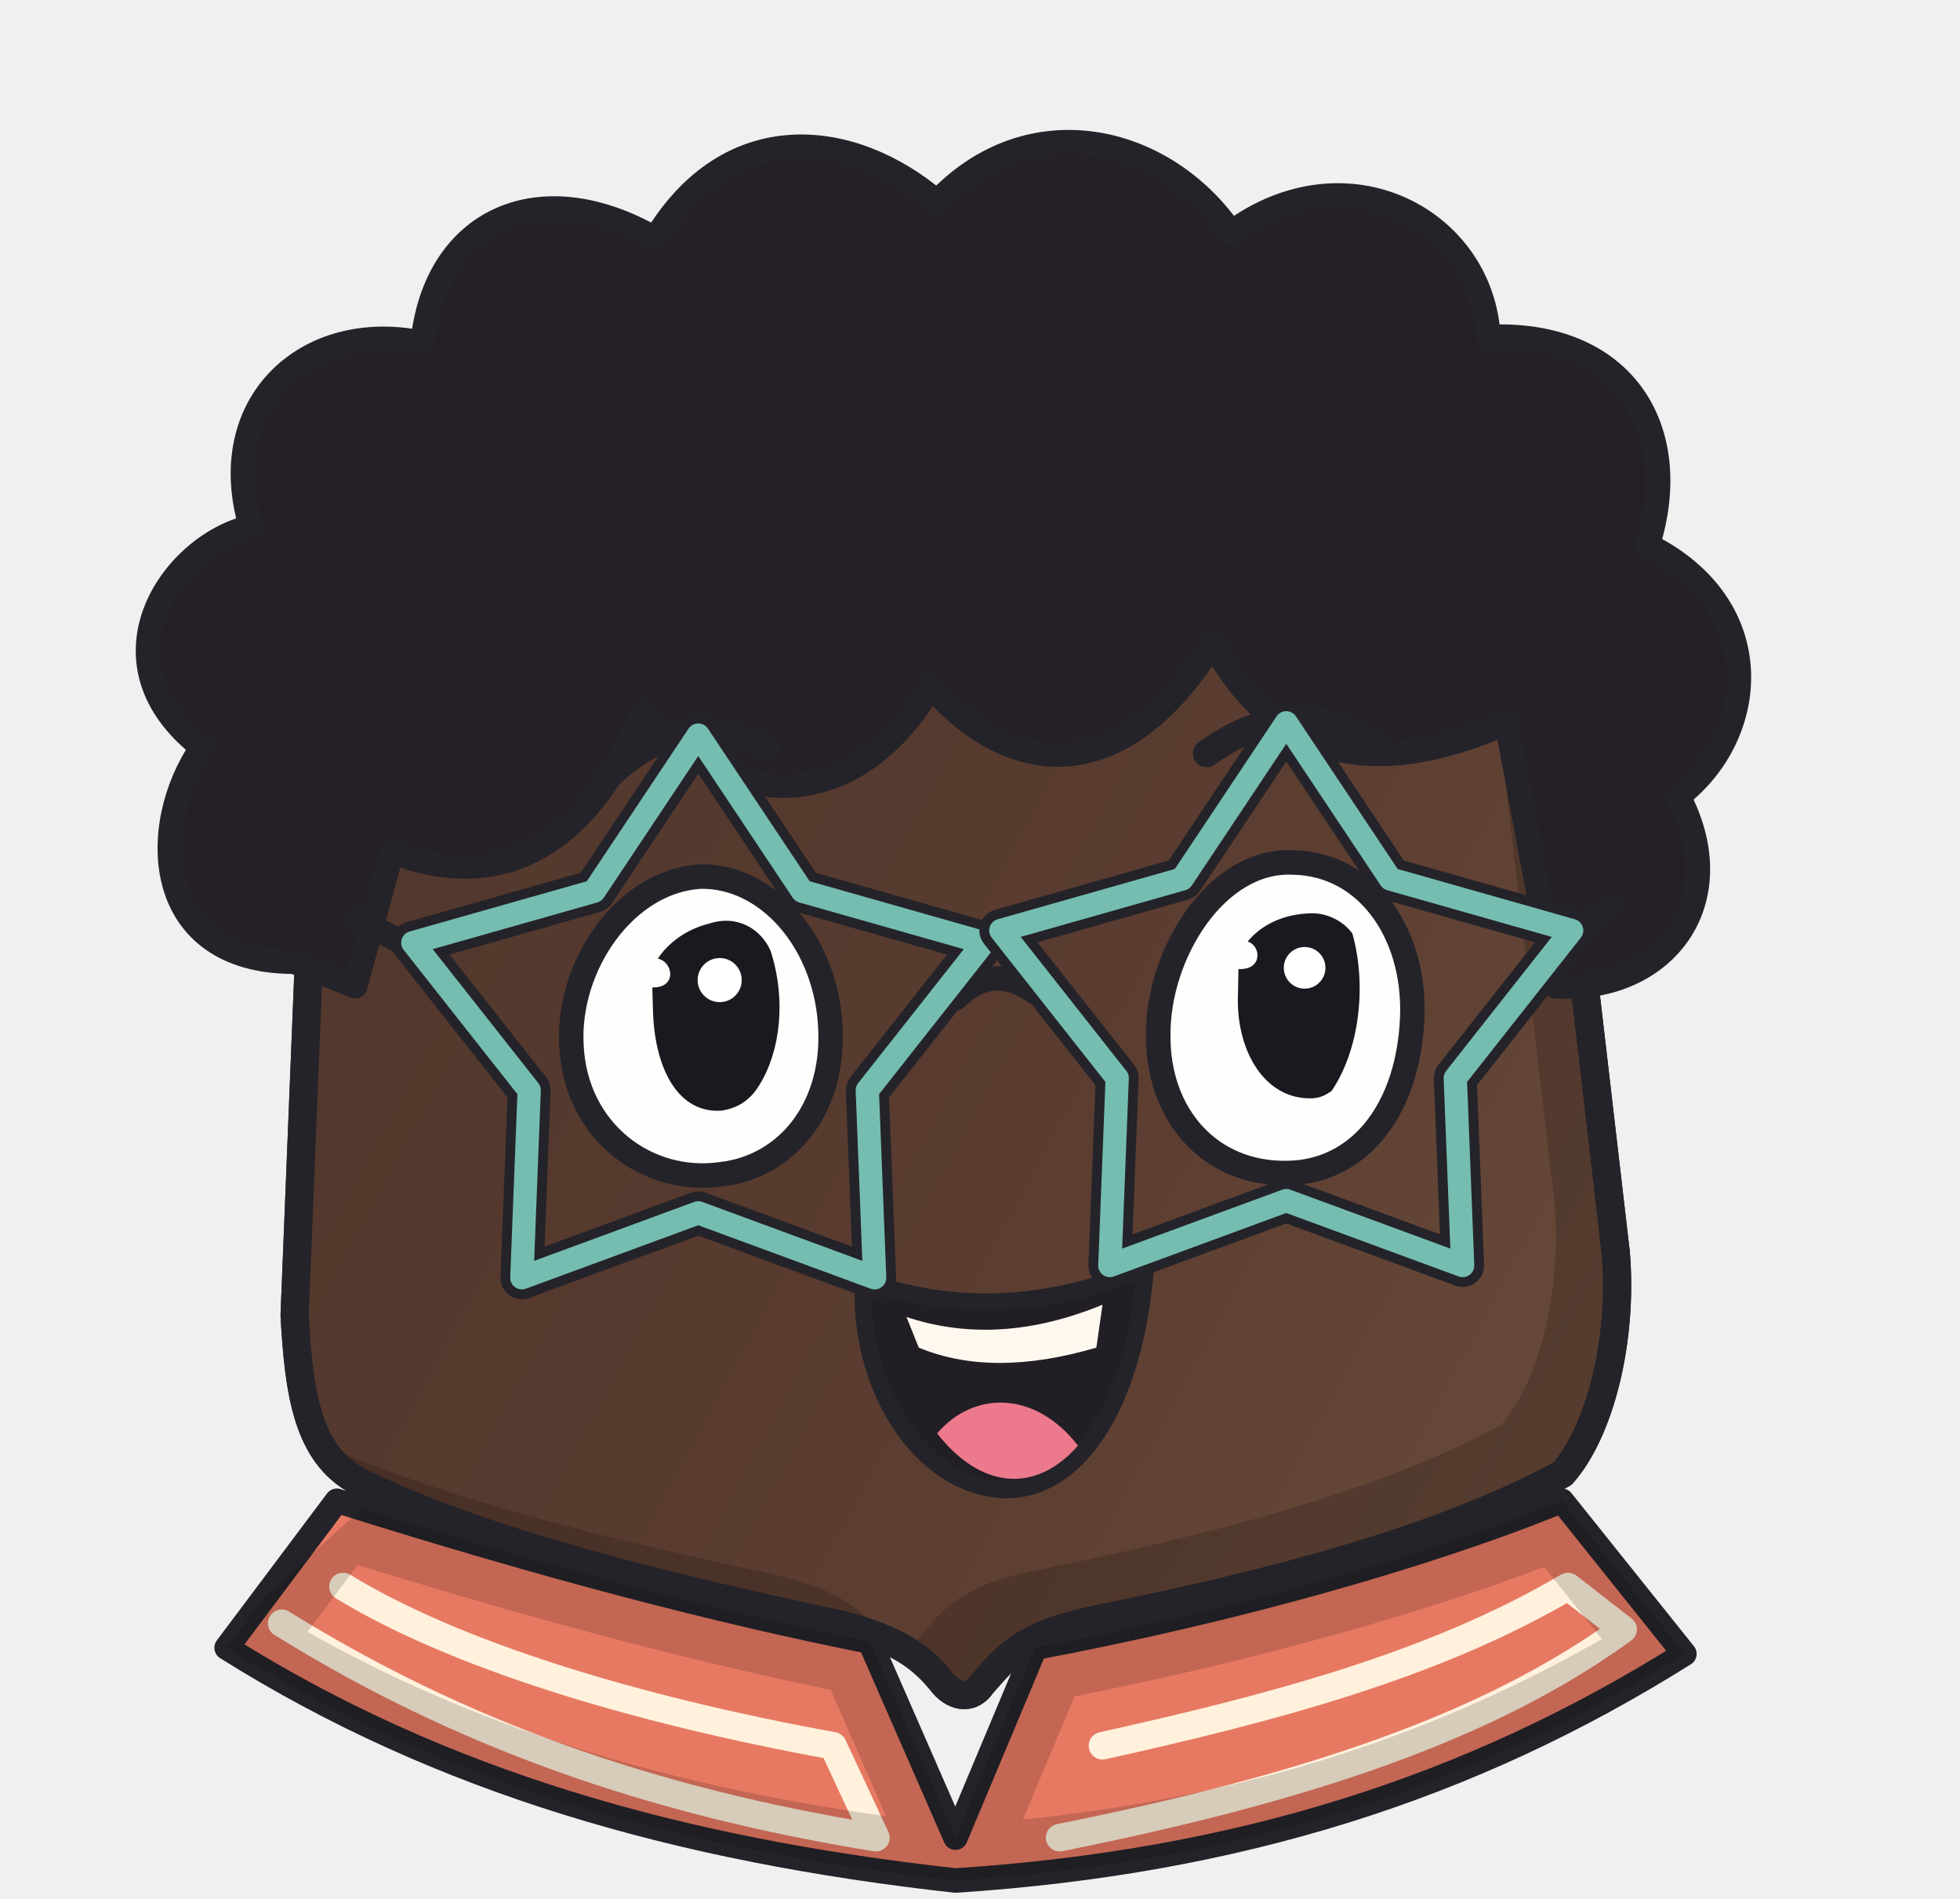
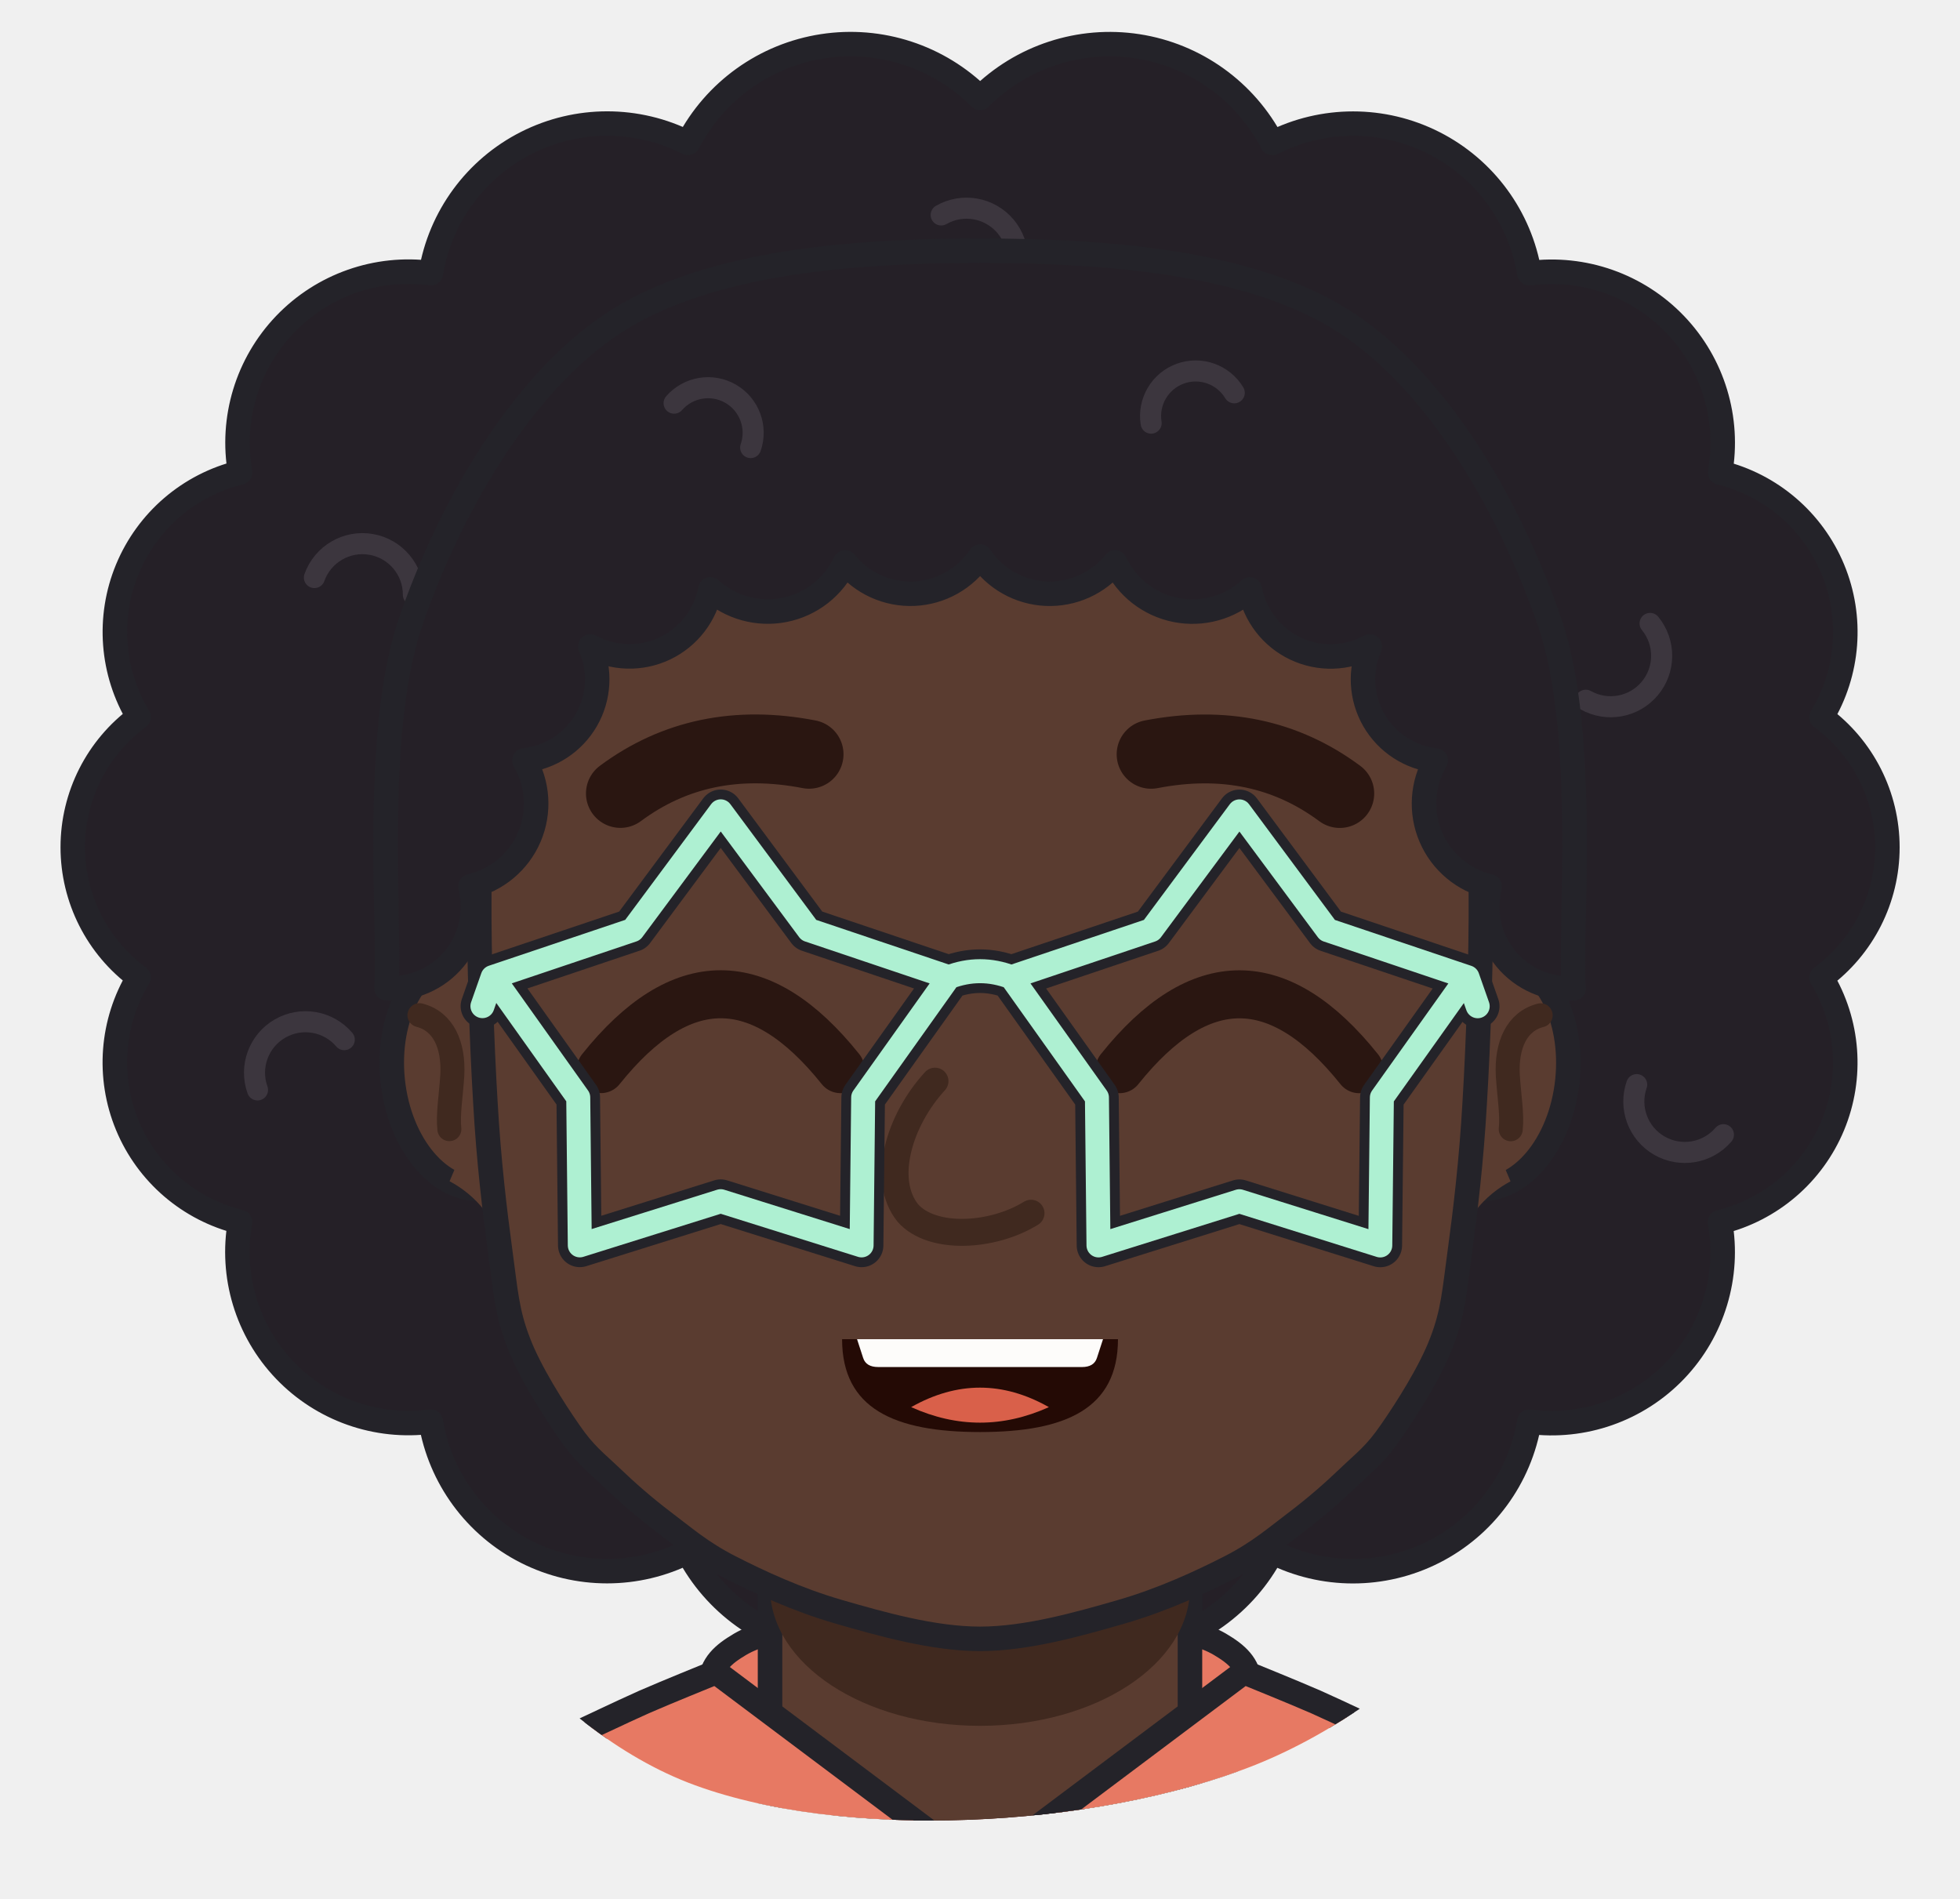
- <svg xmlns="http://www.w3.org/2000/svg" viewBox="0 0 320 310" fill="none" stroke="#242329" stroke-width="4" stroke-linecap="round" stroke-linejoin="round" role="img" aria-labelledby="coils-excited-title coils-excited-description">
+ <svg xmlns="http://www.w3.org/2000/svg" viewBox="0 0 320 310" width="320" height="310">
  <defs>
-     <linearGradient id="coils-excited-skin" x1="84" y1="144" x2="251" y2="234" gradientUnits="userSpaceOnUse">
-       <stop stop-color="#53382D" />
-       <stop offset=".55" stop-color="#5A3C30" />
-       <stop offset="1" stop-color="#654738" />
-     </linearGradient>
-     <linearGradient id="coils-excited-hair" x1="151" y1="43" x2="158" y2="133" gradientUnits="userSpaceOnUse">
-       <stop stop-color="#493225" />
-       <stop offset=".5" stop-color="#533B2B" />
-       <stop offset="1" stop-color="#33251E" />
-     </linearGradient>
-     <linearGradient id="coils-excited-mint" x1="155" y1="20" x2="162" y2="216" gradientUnits="userSpaceOnUse">
-       <stop stop-color="#B5F3D6" />
-       <stop offset=".55" stop-color="#AEF0D2" />
-       <stop offset="1" stop-color="#ABEDCF" />
-     </linearGradient>
-     <linearGradient id="coils-excited-ear-cushion" x1="35" y1="147" x2="62" y2="200" gradientUnits="userSpaceOnUse">
-       <stop stop-color="#309775" />
-       <stop offset="1" stop-color="#349778" />
-     </linearGradient>
-     <linearGradient id="coils-excited-collar-fabric" x1="99" y1="244" x2="112" y2="301" gradientUnits="userSpaceOnUse">
-       <stop stop-color="#18344F" />
-       <stop offset="1" stop-color="#1D3959" />
-     </linearGradient>
-     <clipPath id="coils-excited-hair-boundary">
-       <path d="M60.5 131.2C68.5 80.1 106.6 44 158.6 44.3C210.7 44.5 247.6 79.4 255.4 131.1C251.6 116.7 232 107 212.6 106.6C195.2 105.5 177.9 111 158.3 113.8C139 117 119.2 116.9 99.2 118.3C82 119.7 69.5 124.2 60.5 131.2Z" />
+     <clipPath id="cd12b">
+       <rect x="-4000" y="-4000" width="9000" height="9000" />
    </clipPath>
-     <clipPath id="coils-excited-head-clip">
-       <path d="M61 130.5C63 83 104 44 159 44C212 44 252 82 255 129L263.8 204.5C265 218.8 261.2 233.7 255.1 240.6C235 251.5 207.9 258.5 179.9 264.2C167.5 266.7 164.8 269.8 160.3 275C158.7 277.4 156.1 277.2 154.1 275C150.9 271 147 267.3 135.3 264.8C101.9 257.7 76.3 250.6 58.4 241.8C50.3 237.4 48.8 227.7 48.1 214.7L50.5 155Z" />
+     <clipPath id="cd12cr">
+       <path d="M888.59 503.19C900.22 568.90 843.16 661.93 798.81 726.01C754.46 790.37 693.08 860.68 621.69 889.35C550.30 917.74 437.80 923.15 371.01 897.19C303.95 870.96 249.05 792.81 220.66 732.23C191.73 671.66 188.21 600.54 198.49 533.48C208.76 466.41 230.39 371.50 282.86 329.85C335.32 288.21 438.62 283.61 512.98 283.88C587.34 283.88 666.04 294.43 728.77 330.94C791.24 367.44 876.96 437.21 888.59 503.19Z" />
+       <path d="M-473.50 -700.97L1473.50 -700.97L1473.50 818.77L-473.50 818.77Z" />
    </clipPath>
-     <clipPath id="coils-excited-confident-eyes">
-       <path d="M90 158L238 148L238 199L90 199Z" />
+     <clipPath id="cd12s">
+       <path d="M500 935.7L616.5 850.9C621.8 853.2 636.8 859.1 648.3 864.2C659.7 869.3 672.5 875.4 685.3 881.4C698.1 887.3 712.5 893.3 725 899.9C737.6 906.5 750.8 914.3 760.8 921.1C770.7 927.9 778 934.3 784.6 941C791.2 947.6 795.8 954.2 800.5 960.8C805.1 967.4 808.6 974.1 812.4 980.7C816.1 987.2 821.2 996.8 823 1000L177 1000C178.8 996.8 183.9 987.2 187.6 980.7C191.4 974.1 194.9 967.4 199.5 960.8C204.2 954.2 208.8 947.6 215.4 941C222 934.3 229.3 927.9 239.2 921.1C249.2 914.3 262.4 906.5 275 899.9C287.5 893.3 301.9 887.3 314.7 881.4C327.5 875.4 340.3 869.3 351.7 864.2C363.2 859.1 378.2 853.2 383.5 850.9L500 935.7Z" fill="#FBF5E6" stroke="#242329" stroke-width="10.82" stroke-linejoin="round" stroke-linecap="round" transform="translate(500 1014) scale(0.86) translate(-500 -1000)" />
+       <path d="M500 935.7L616.5 848.3C621.8 850.5 636.8 856.5 648.3 861.5C659.7 866.6 672.5 872.8 685.3 878.7C698.1 884.7 713.6 891.1 725 897.3C736.5 903.5 749.3 912.7 754.2 915.8L500 991.3L245.8 915.8C250.7 912.7 263.5 903.5 275 897.3C286.4 891.1 301.9 884.7 314.7 878.7C327.5 872.8 340.3 866.6 351.7 861.5C363.2 856.5 378.2 850.5 383.5 848.3L500 935.7Z" fill="#E77963" stroke="#242329" stroke-width="10.82" stroke-linejoin="round" stroke-linecap="round" transform="translate(500 1014) scale(0.86) translate(-500 -1000)" />
    </clipPath>
-     <clipPath id="coils-excited-soft-lids">
-       <path d="M90 160Q114 149 139 157L139 199L90 199ZM185 157Q210 145 236 153L236 199L185 199Z" />
+     <clipPath id="cd12eL">
+       <ellipse cx="385.5" cy="569" rx="59.6" ry="60.9" />
    </clipPath>
-     <clipPath id="coils-excited-fin-half">
-       <path d="M330 0H420V420H0V300Z" />
+     <clipPath id="cd12eR">
+       <ellipse cx="614.5" cy="569" rx="59.6" ry="60.9" />
    </clipPath>
-     <clipPath id="coils-excited-fin-collar-front">
-       <path d="M55 245C90 256 117 263 142 268L156 300L169 269C201 263 233 254 255 245L275 270C240 292 202 304 156 307C111 302 72 291 37 269Z" />
+     <filter id="cd12bl" x="-60%" y="-90%" width="220%" height="280%">
+       <feGaussianBlur stdDeviation="15" />
+     </filter>
+     <clipPath id="cd12eo">
+       <path d="M-1000 -1000H2000V2000H-1000Z" />
+     </clipPath>
+     <clipPath id="cd12ck">
+       <ellipse cx="385.5" cy="561.1" rx="66.5" ry="65.2" />
+       <ellipse cx="385.5" cy="569" rx="62.6" ry="63.9" />
+       <ellipse cx="614.5" cy="561.1" rx="66.5" ry="65.2" />
+       <ellipse cx="614.5" cy="569" rx="62.6" ry="63.9" />
    </clipPath>
  </defs>
-   <g id="coils-excited-head">
-     <path d="M61 130.5C63 83 104 44 159 44C212 44 252 82 255 129L263.8 204.5C265 218.8 261.2 233.7 255.1 240.6C235 251.5 207.9 258.5 179.9 264.2C167.5 266.7 164.8 269.8 160.3 275C158.7 277.4 156.1 277.2 154.1 275C150.9 271 147 267.3 135.3 264.8C101.9 257.7 76.3 250.6 58.4 241.8C50.3 237.4 48.8 227.7 48.1 214.7L50.5 155Z" fill="url(#coils-excited-skin)" stroke-width="4.6" />
-   </g>
-   <g clip-path="url(#coils-excited-head-clip)" stroke="none">
-     <path d="M61 130.5C63 83 104 44 159 44C212 44 252 82 255 129L263.8 204.5C265 218.8 261.2 233.7 255.1 240.6C235 251.5 207.9 258.5 179.9 264.2C167.5 266.7 164.8 269.8 160.3 275C158.7 277.4 156.1 277.2 154.1 275C150.9 271 147 267.3 135.3 264.8C101.9 257.7 76.3 250.6 58.4 241.8C50.3 237.4 48.8 227.7 48.1 214.7L50.5 155Z" fill="#000000" fill-opacity=".16" />
-     <path d="M61 130.5C63 83 104 44 159 44C212 44 252 82 255 129L263.8 204.5C265 218.8 261.2 233.7 255.1 240.6C235 251.5 207.9 258.5 179.9 264.2C167.5 266.7 164.8 269.8 160.3 275C158.7 277.4 156.1 277.2 154.1 275C150.9 271 147 267.3 135.3 264.8C101.9 257.7 76.3 250.6 58.4 241.8C50.3 237.4 48.8 227.7 48.1 214.7L50.5 155Z" transform="translate(-10 -8)" fill="url(#coils-excited-skin)" />
-   </g>
-   <path d="M61 130.5C63 83 104 44 159 44C212 44 252 82 255 129L263.8 204.5C265 218.8 261.2 233.7 255.1 240.6C235 251.5 207.9 258.5 179.9 264.2C167.5 266.7 164.8 269.8 160.3 275C158.7 277.4 156.1 277.2 154.1 275C150.9 271 147 267.3 135.3 264.8C101.9 257.7 76.3 250.6 58.4 241.8C50.3 237.4 48.8 227.7 48.1 214.7L50.5 155Z" fill="none" stroke-width="4.6" />
-   <g id="coils-excited-hair-front">
-     <path d="M48 157C25 157 24 135 33 122C15 108 28 89 41 86C35 66 50 52 69 56C71 36 88 28 107 39C119 19 139 21 153 33C168 17 190 22 201 38C220 24 242 36 243 55C265 54 275 70 269 89C289 99 287 120 274 130C283 147 272 162 254 161L246 118C223 128 208 123 198 105C183 129 165 127 152 112C139 134 118 132 105 116C95 141 79 145 64 139L58 161Z" fill="#252027" stroke-width="4" />
-   </g>
-   <g id="coils-excited-collar">
-     <path d="M55 245C90 256 117 263 142 268L156 300L169 269C201 263 233 254 255 245L275 270C240 292 202 304 156 307C111 302 72 291 37 269Z" fill="#E77963" stroke-width="4" />
-     <path d="M46 265C75 283 106 294 143 300L136 285C103 279 74 270 56 259M173 300C213 292 243 282 265 266L256 259C234 272 207 279 180 285" fill="none" stroke-width="4.5" stroke="#FFF1DC" />
-   </g>
-   <g clip-path="url(#coils-excited-fin-collar-front)">
-     <g clip-path="url(#coils-excited-fin-half)">
-       <path d="M55 245C90 256 117 263 142 268L156 300L169 269C201 263 233 254 255 245L275 270C240 292 202 304 156 307C111 302 72 291 37 269Z" fill="none" stroke="#000000" stroke-opacity=".16" stroke-width="18" />
+   <g transform="translate(-55 -107) scale(0.43)">
+     <g clip-path="url(#cd12b)">
+       <g transform="translate(500 1014) scale(0.86) translate(-500 -1000)">
+         <g transform="matrix(1 0.0001 -0.0001 1 0.08335 0.01754)">
+           <path fill="#252027" data-o="f" d="M500 153.4A80.9 80.9 0 0 1 629 173.3A78.9 78.9 0 0 1 742.5 230.8A75.5 75.5 0 0 1 826.7 318.8A72.5 72.5 0 0 1 871.5 426.8A71.3 71.3 0 0 1 871.5 541.7A72.5 72.5 0 0 1 826.7 649.7A75.5 75.5 0 0 1 742.5 737.8A78.9 78.9 0 0 1 629 795.3A80.9 80.9 0 0 1 500 815.2A80.9 80.9 0 0 1 371 795.3A78.9 78.9 0 0 1 257.5 737.8A75.5 75.5 0 0 1 173.3 649.7A72.5 72.5 0 0 1 128.5 541.7A71.3 71.3 0 0 1 128.5 426.8A72.5 72.5 0 0 1 173.3 318.8A75.5 75.5 0 0 1 257.5 230.8A78.9 78.9 0 0 1 371 173.3A80.9 80.9 0 0 1 500 153.4Z" stroke="#242329" stroke-width="10.82" stroke-linejoin="round" stroke-linecap="round" />
+           <path fill="none" stroke="#3C363E" stroke-width="9.3" stroke-linecap="round" stroke-linejoin="round" d="M206.1 365.2A22.5 22.5 0 0 1 249.8 372.8M795.8 385.4A22.5 22.5 0 0 1 767.4 419.3M181 591.4A22.5 22.5 0 0 1 219.3 569.2M828.2 611.1A22.5 22.5 0 0 1 789.9 589M482.8 205.1A22.5 22.5 0 0 1 511.3 239" />
+         </g>
+         <g clip-path="url(#cd12cr)">
+           <g transform="translate(0 0.06)">
+             <path d="M500 824.5C525.6 824.5 558.7 826.2 576.8 828.4C594.9 830.7 601.5 833.1 608.5 837.7C615.6 842.3 619.6 847.4 619.1 856.2C618.7 865.1 625.8 880.5 605.9 890.7C586 900.8 535.3 917.1 500 917.1C464.7 917.1 414 900.8 394.1 890.7C374.2 880.5 381.3 865.1 380.9 856.2C380.4 847.4 384.4 842.3 391.5 837.7C398.5 833.1 405.1 830.7 423.2 828.4C441.3 826.2 474.4 824.5 500 824.5Z" fill="#E77963" stroke="#242329" stroke-width="10.82" stroke-linejoin="round" stroke-linecap="round" />
+           </g>
+         </g>
+         <g clip-path="url(#cd12cr)">
+           <g transform="translate(0 0.06)">
+             <path d="M407.3 768.9L407.3 935.7Q407.3 967.4 439.1 967.4L560.9 967.4Q592.7 967.4 592.7 935.7L592.7 768.9Z" fill="#5A3C30" stroke="#242329" stroke-width="10.82" stroke-linejoin="round" stroke-linecap="round" />
+             <ellipse cx="500" cy="811.2" rx="92.7" ry="60.9" fill="#40291F" />
+           </g>
+         </g>
+         <g transform="matrix(1 0.0001 -0.0001 1 0.08335 0.01754)">
+           <ellipse cx="275.6" cy="583.6" rx="35.1" ry="51.6" transform="rotate(-6 275.6 583.6)" fill="#5A3C30" stroke="#242329" stroke-width="10.82" stroke-linejoin="round" stroke-linecap="round" />
+           <ellipse cx="724.4" cy="583.6" rx="35.1" ry="51.6" transform="rotate(6 724.4 583.6)" fill="#5A3C30" stroke="#242329" stroke-width="10.82" stroke-linejoin="round" stroke-linecap="round" />
+           <path d="M281.3 496.1C281.3 518.4 271 529.5 260.6 535.4L286.2 583.6ZM718.7 496.1C718.7 518.4 729 529.5 739.4 535.4L713.8 583.6ZM291.8 671C288.8 648.8 276.3 637.3 265.8 631.7L286.2 583.6ZM708.2 671C711.2 648.8 723.7 637.3 734.2 631.7L713.8 583.6Z" fill="#5A3C30" />
+           <path d="M252.5 558.4C263.1 561.1 267.7 571.6 267 584.9C266.4 594.2 265 602.1 265.7 608.7M747.5 558.4C736.9 561.1 732.3 571.6 733 584.9C733.6 594.2 735 602.1 734.3 608.7" fill="none" stroke="#40291F" stroke-width="10.6" stroke-linecap="round" stroke-linejoin="round" />
+         </g>
+         <g transform="matrix(1 0.0001 -0.0001 1 0.08335 0.01754)">
+           <path d="M500 255.3C526.5 255.3 554.7 258.6 579.4 265.9C604.1 273.2 628.8 284 648.3 299C667.7 314 684.4 334.9 695.9 355.9C707.4 376.8 712.9 400 717.1 424.7C721.3 449.4 720.8 475.5 721.1 504.1C721.3 532.8 720 570.3 718.4 596.8C716.9 623.3 714.2 645.3 711.8 663C709.4 680.6 708.9 689.5 703.8 702.7C698.8 715.9 688.2 732.5 681.3 742.4C674.5 752.3 669.8 755.6 662.8 762.3C655.9 768.9 648.4 775.5 639.7 782.1C630.9 788.7 623.4 795.4 610.5 802C597.6 808.6 580.6 816.5 562.2 821.8C543.8 827.1 520.7 833.7 500 833.7C479.3 833.7 456.2 827.1 437.8 821.8C419.4 816.5 402.4 808.6 389.5 802C376.6 795.4 369.1 788.7 360.3 782.1C351.6 775.5 344.1 768.9 337.2 762.3C330.2 755.6 325.5 752.3 318.7 742.4C311.8 732.5 301.2 715.9 296.2 702.7C291.1 689.5 290.6 680.6 288.2 663C285.8 645.3 283.1 623.3 281.6 596.8C280 570.3 278.7 532.8 278.9 504.1C279.2 475.5 278.7 449.4 282.9 424.7C287.1 400 292.6 376.8 304.1 355.9C315.6 334.9 332.3 314 351.7 299C371.2 284 395.9 273.2 420.6 265.9C445.3 258.6 473.5 255.3 500 255.3Z" fill="#5A3C30" data-sk="1" stroke="#242329" stroke-width="10.82" stroke-linejoin="round" stroke-linecap="round" />
+         </g>
+         <g clip-path="url(#cd12cr)">
+           <g transform="translate(0 0.13)">
+             <path d="M500 935.7L616.5 850.9C621.8 853.2 636.8 859.1 648.3 864.2C659.7 869.3 672.5 875.4 685.3 881.4C698.1 887.3 712.5 893.3 725 899.9C737.6 906.5 750.8 914.3 760.8 921.1C770.7 927.9 778 934.3 784.6 941C791.2 947.6 795.8 954.2 800.5 960.8C805.1 967.4 808.6 974.1 812.4 980.7C816.1 987.2 821.2 996.8 823 1000L177 1000C178.8 996.8 183.9 987.2 187.6 980.7C191.4 974.1 194.9 967.4 199.5 960.8C204.2 954.2 208.8 947.6 215.4 941C222 934.3 229.3 927.9 239.2 921.1C249.2 914.3 262.4 906.5 275 899.9C287.5 893.3 301.9 887.3 314.7 881.4C327.5 875.4 340.3 869.3 351.7 864.2C363.2 859.1 378.2 853.2 383.5 850.9L500 935.7Z" fill="#FBF5E6" stroke="#242329" stroke-width="10.82" stroke-linejoin="round" stroke-linecap="round" />
+             <path d="M500 935.7L616.5 848.3C621.8 850.5 636.8 856.5 648.3 861.5C659.7 866.6 672.5 872.8 685.3 878.7C698.1 884.7 713.6 891.1 725 897.3C736.5 903.5 749.3 912.7 754.2 915.8L500 991.3L245.8 915.8C250.7 912.7 263.5 903.5 275 897.3C286.4 891.1 301.9 884.7 314.7 878.7C327.5 872.8 340.3 866.6 351.7 861.5C363.2 856.5 378.2 850.5 383.5 848.3L500 935.7Z" fill="#E77963" stroke="#242329" stroke-width="10.82" stroke-linejoin="round" stroke-linecap="round" />
+           </g>
+         </g>
+         <g transform="matrix(1 0.0001 -0.0001 1 0.08335 0.01754)">
+           <path fill="#252027" data-o="f" d="M237.9 546.5C239.7 519.6 231.7 434 248.5 385C265.3 336 296.6 280 338.5 252.6C380.4 225.3 446.2 220.9 500 220.9C553.8 220.9 619.6 225.3 661.5 252.6C703.4 280 734.7 336 751.5 385C768.3 434 760.3 519.6 762.1 546.5A36.1 36.1 0 0 1 725 501.5A37.5 37.5 0 0 1 701.2 445.9A36 36 0 0 1 672.1 395.6A36.3 36.3 0 0 1 619.1 370.4A37.7 37.7 0 0 1 559.6 358.5A37 37 0 0 1 500 355.9A37 37 0 0 1 440.4 358.5A37.7 37.7 0 0 1 380.9 370.4A36.3 36.3 0 0 1 327.9 395.6A36 36 0 0 1 298.8 445.9A37.5 37.5 0 0 1 275 501.5A36.1 36.1 0 0 1 237.9 546.5Z" stroke="#242329" stroke-width="10.82" stroke-linejoin="round" stroke-linecap="round" />
+           <path fill="none" stroke="#3C363E" stroke-width="9.3" stroke-linecap="round" stroke-linejoin="round" d="M364.9 288.2A19.9 19.9 0 0 1 398.7 307.8M575.5 297A19.9 19.9 0 0 1 612.2 283.6" />
+         </g>
+         <g transform="matrix(1 0.0001 -0.0001 1 0.08335 0.01754)">
+           <g filter="url(#cd12bl)">
+             <ellipse cx="330.6" cy="668.3" rx="35.7" ry="19.9" fill="#8B4735" opacity="0.000" transform="matrix(0.4 0 0 0.4 198.36 400.98)" />
+           </g>
+           <g filter="url(#cd12bl)">
+             <ellipse cx="669.4" cy="668.3" rx="35.7" ry="19.9" fill="#8B4735" opacity="0.000" transform="matrix(0.4 0 0 0.4 401.64 400.98)" />
+           </g>
+         </g>
+         <g transform="matrix(1 0.0001 -0.0001 1 0.08335 0.01754)">
+           <g clip-path="url(#cd12eo)" display="none">
+             <g>
+               <ellipse cx="385.5" cy="561.1" rx="63.5" ry="62.2" fill="#2A1611" />
+               <ellipse cx="385.5" cy="569" rx="59.6" ry="60.9" fill="#FDFCFA" />
+               <g clip-path="url(#cd12eL)">
+                 <g transform="translate(0.00 0.00)">
+                   <ellipse cx="397.4" cy="573.6" rx="38.4" ry="44.3" fill="#050404" />
+                   <circle cx="381.5" cy="552.5" r="11.3" fill="#FDFCFA" />
+                   <circle cx="416.6" cy="590.8" r="5.8" fill="#FDFCFA" />
+                 </g>
+               </g>
+             </g>
+             <g>
+               <ellipse cx="614.5" cy="561.1" rx="63.5" ry="62.2" fill="#2A1611" />
+               <ellipse cx="614.5" cy="569" rx="59.6" ry="60.9" fill="#FDFCFA" />
+               <g clip-path="url(#cd12eR)">
+                 <g transform="translate(0.00 0.00)">
+                   <ellipse cx="602.6" cy="573.6" rx="38.4" ry="44.3" fill="#050404" />
+                   <circle cx="586.7" cy="552.5" r="11.3" fill="#FDFCFA" />
+                   <circle cx="621.8" cy="590.8" r="5.8" fill="#FDFCFA" />
+                 </g>
+               </g>
+             </g>
+           </g>
+           <g clip-path="url(#cd12ck)">
+             <g>
+               <path d="M312.7 618C312.7 669.6 458.3 669.6 458.3 618Q385.5 596.8 312.7 618ZM541.7 618C541.7 669.6 687.3 669.6 687.3 618Q614.5 596.8 541.7 618Z" fill="#5A3C30" display="none" />
+             </g>
+           </g>
+           <path fill="none" stroke="#2A1611" stroke-linecap="round" stroke-linejoin="round" display="inline" d="M332.6 582.2Q385.5 516.1 438.4 582.2M561.6 582.2Q614.5 516.1 667.4 582.2" stroke-width="21.2" />
+           <path fill="none" stroke="#2A1611" stroke-width="30.4" stroke-linecap="round" stroke-linejoin="round" d="M341.2 460.5Q376.9 434.0 424.5 443.2M658.8 460.5Q623.1 434.0 575.5 443.2" transform="translate(0 0.00)" />
+           <g>
+             <path d="M480.1 587.5C464.3 604.7 456.3 631.2 468.2 645.8C478.8 657.7 505.3 656.4 522.5 645.8" fill="none" stroke="#40291F" stroke-width="11.9" stroke-linecap="round" stroke-linejoin="round" />
+           </g>
+           <path fill="#240A05" stroke="#240A05" stroke-linejoin="round" stroke-linecap="round" d="M439.1 701.4C459.4 701.4 479.7 701.4 500.0 701.4C520.3 701.4 540.6 701.4 560.9 701.4C560.9 732.1 537.8 742.4 500.0 742.4C462.2 742.4 439.1 732.1 439.1 701.4Z" stroke-width="0.01" />
+           <path fill="#FDFCFA" display="inline" d="M445.7 701.4L554.3 701.4L551.6 709.7Q550.3 713.7 545.0 713.7L455.0 713.7Q449.7 713.7 448.4 709.7Z" transform="matrix(1 0 0 1 0 0)" />
+           <g>
+             <path d="M469.6 731.4Q500 714.2 530.4 731.4Q500 745.1 469.6 731.4Z" fill="#D9604A" display="inline" transform="matrix(1 0 0 1 0 0)" />
+           </g>
+         </g>
+         <g transform="matrix(1 0.0001 -0.0001 1 0.08335 0.01754)">
+           <path d="M385.5 468.4L424.4 520.8L486.2 541.6L448.4 594.7L447.7 660L385.5 640.5L323.3 660L322.6 594.7L284.8 541.6L346.6 520.8ZM614.5 468.4L653.4 520.8L715.2 541.6L677.4 594.7L676.7 660L614.5 640.5L552.3 660L551.6 594.7L513.8 541.6L575.6 520.8ZM486.2 541.6Q500 536.3 513.8 541.6M284.8 541.6L280.3 554.4M715.2 541.6L719.7 554.4" fill="none" stroke="#242329" stroke-width="19.25" stroke-linecap="round" stroke-linejoin="round" />
+           <path d="M385.5 468.4L424.4 520.8L486.2 541.6L448.4 594.7L447.7 660L385.5 640.5L323.3 660L322.6 594.7L284.8 541.6L346.6 520.8ZM614.5 468.4L653.4 520.8L715.2 541.6L677.4 594.7L676.7 660L614.5 640.5L552.3 660L551.6 594.7L513.8 541.6L575.6 520.8ZM486.2 541.6Q500 536.3 513.8 541.6M284.8 541.6L280.3 554.4M715.2 541.6L719.7 554.4" fill="none" stroke="#AEF0D2" stroke-width="10.6" stroke-linecap="round" stroke-linejoin="round" />
+         </g>
+       </g>
+     </g>
+     <g clip-path="url(#cd12b)">
+       <g transform="translate(0 0.00)" />
    </g>
  </g>
-   <g id="coils-excited-expression-excited">
-     <g id="coils-excited-eyebrows">
-       <path d="M99 127Q111 115 125 122" fill="none" stroke-width="4.5" />
-       <path d="M197 123Q211 113 224 121" fill="none" stroke-width="4.5" />
-     </g>
-     <g id="coils-excited-eyes">
-       <path id="coils-excited-eye-white-left" d="M114.5 143.1C125.2 143 134.4 153.4 135.5 166.6C136.7 180.6 128.6 190.5 117.7 191.7C105.6 193.4 94 184.7 93.3 170.8C92.5 157.7 102.1 143.7 114.5 143.1Z" fill="#FEFEFD" stroke-width="4" />
-       <g transform="translate(-8 -3)">
-         <path d="M123.7 153.8C128.5 152.2 132.3 154.8 133.8 158.2C136.4 166.2 135.4 174.6 132 180.1C130.8 182.1 129 183.8 125.9 184.3C118.7 184.9 114.8 177.4 114.6 167.7L114.5 164.2C118.6 164.3 117.9 160 115.4 159.5C117.1 156.9 120.1 154.7 123.7 153.8Z" fill="#19191F" stroke="none" />
-         <circle cx="125.5" cy="163" r="3.6" fill="#FFFFFF" stroke="none" />
-       </g>
-       <path id="coils-excited-eye-white-right" d="M211.1 140.8C223.5 141 231.6 153 230.5 167.4C229.5 181.7 221.6 191.4 210.1 191.5C197.6 191.7 189 182.1 189.1 169C189 155.7 198.6 140.2 211.1 140.8Z" fill="#FEFEFD" stroke-width="4" />
-       <g transform="translate(-8 -3)">
-         <path d="M222 152.1C224.4 152 227.2 153.2 228.8 155.4C231.2 164 229.9 174.5 225.4 181.1C224.9 181.4 224 182.2 222.3 182.3C214.6 182.6 210 174.8 210.1 166.1L210.2 161.2C214.1 161.4 214 157.5 211.7 156.7C214.1 153.8 217.8 152.2 222 152.1Z" fill="#19191F" stroke="none" />
-         <circle cx="221" cy="161" r="3.4" fill="#FFFFFF" stroke="none" />
-       </g>
-     </g>
-     <path d="M141 209Q163 217 187 207C185 232 174 245 162 243C149 241 140 225 141 209Z" fill="#221E25" stroke-width="2.8" />
-     <path d="M148 215Q163 220 180 213L179 220Q162 225 150 220Z" fill="#FFF8EF" stroke-width="0" />
-     <path d="M153 234C159 227 169 227 176 236C169 244 160 243 153 234Z" fill="#EC798C" stroke-width="0" />
-   </g>
-   <g id="coils-excited-eyewear">
-     <path d="M70 156L58 150M156 163Q162 157 169 162M253 155L263 148" fill="none" stroke-width="4" />
-     <path d="M114.0 120.0L131.0 145.5L160.6 153.9L141.6 178.0L142.8 208.6L114.0 198.0L85.2 208.6L86.4 178.0L67.4 153.9L97.0 145.5Z" fill="none" stroke-width="7" />
-     <path d="M114.0 120.0L131.0 145.5L160.6 153.9L141.6 178.0L142.8 208.6L114.0 198.0L85.2 208.6L86.4 178.0L67.4 153.9L97.0 145.5Z" fill="none" stroke-width="3.8" stroke="#75BDB1" />
-     <path d="M210.0 118.0L227.0 143.5L256.6 151.9L237.6 176.0L238.8 206.6L210.0 196.0L181.2 206.6L182.4 176.0L163.4 151.9L193.0 143.5Z" fill="none" stroke-width="7" />
-     <path d="M210.0 118.0L227.0 143.5L256.6 151.9L237.6 176.0L238.8 206.6L210.0 196.0L181.2 206.6L182.4 176.0L163.4 151.9L193.0 143.5Z" fill="none" stroke-width="3.8" stroke="#75BDB1" />
-   </g>
</svg>
